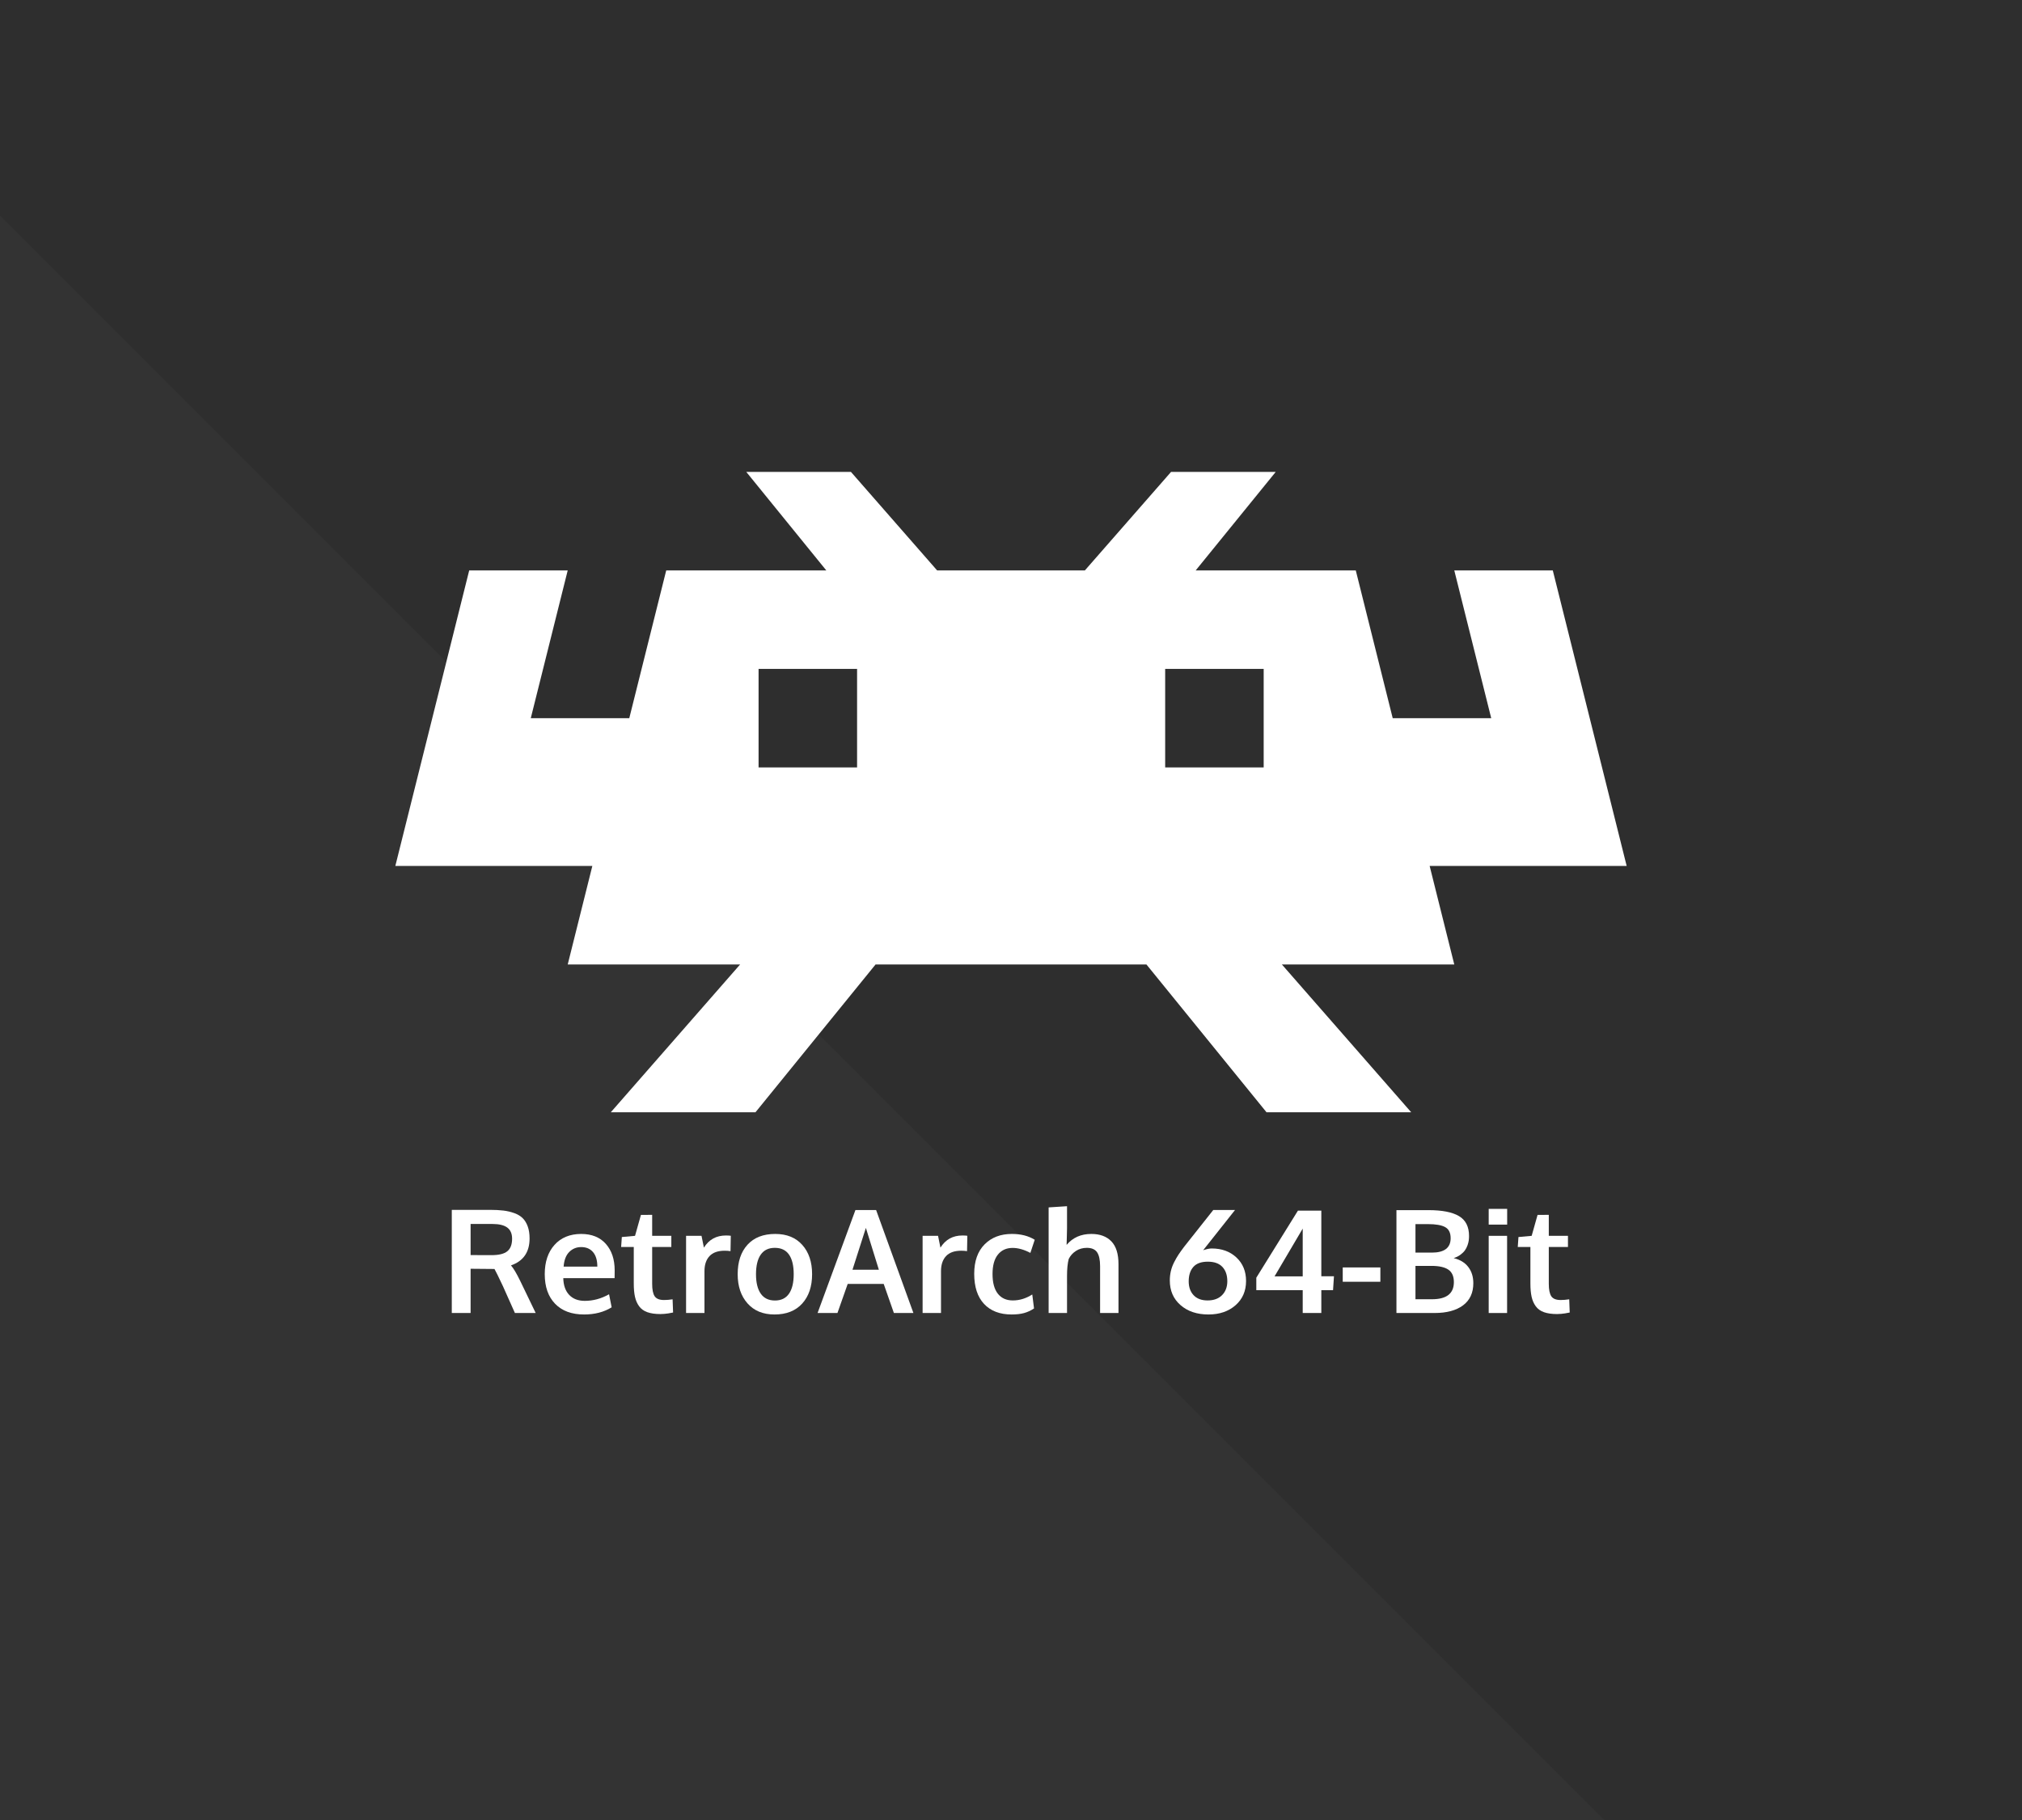
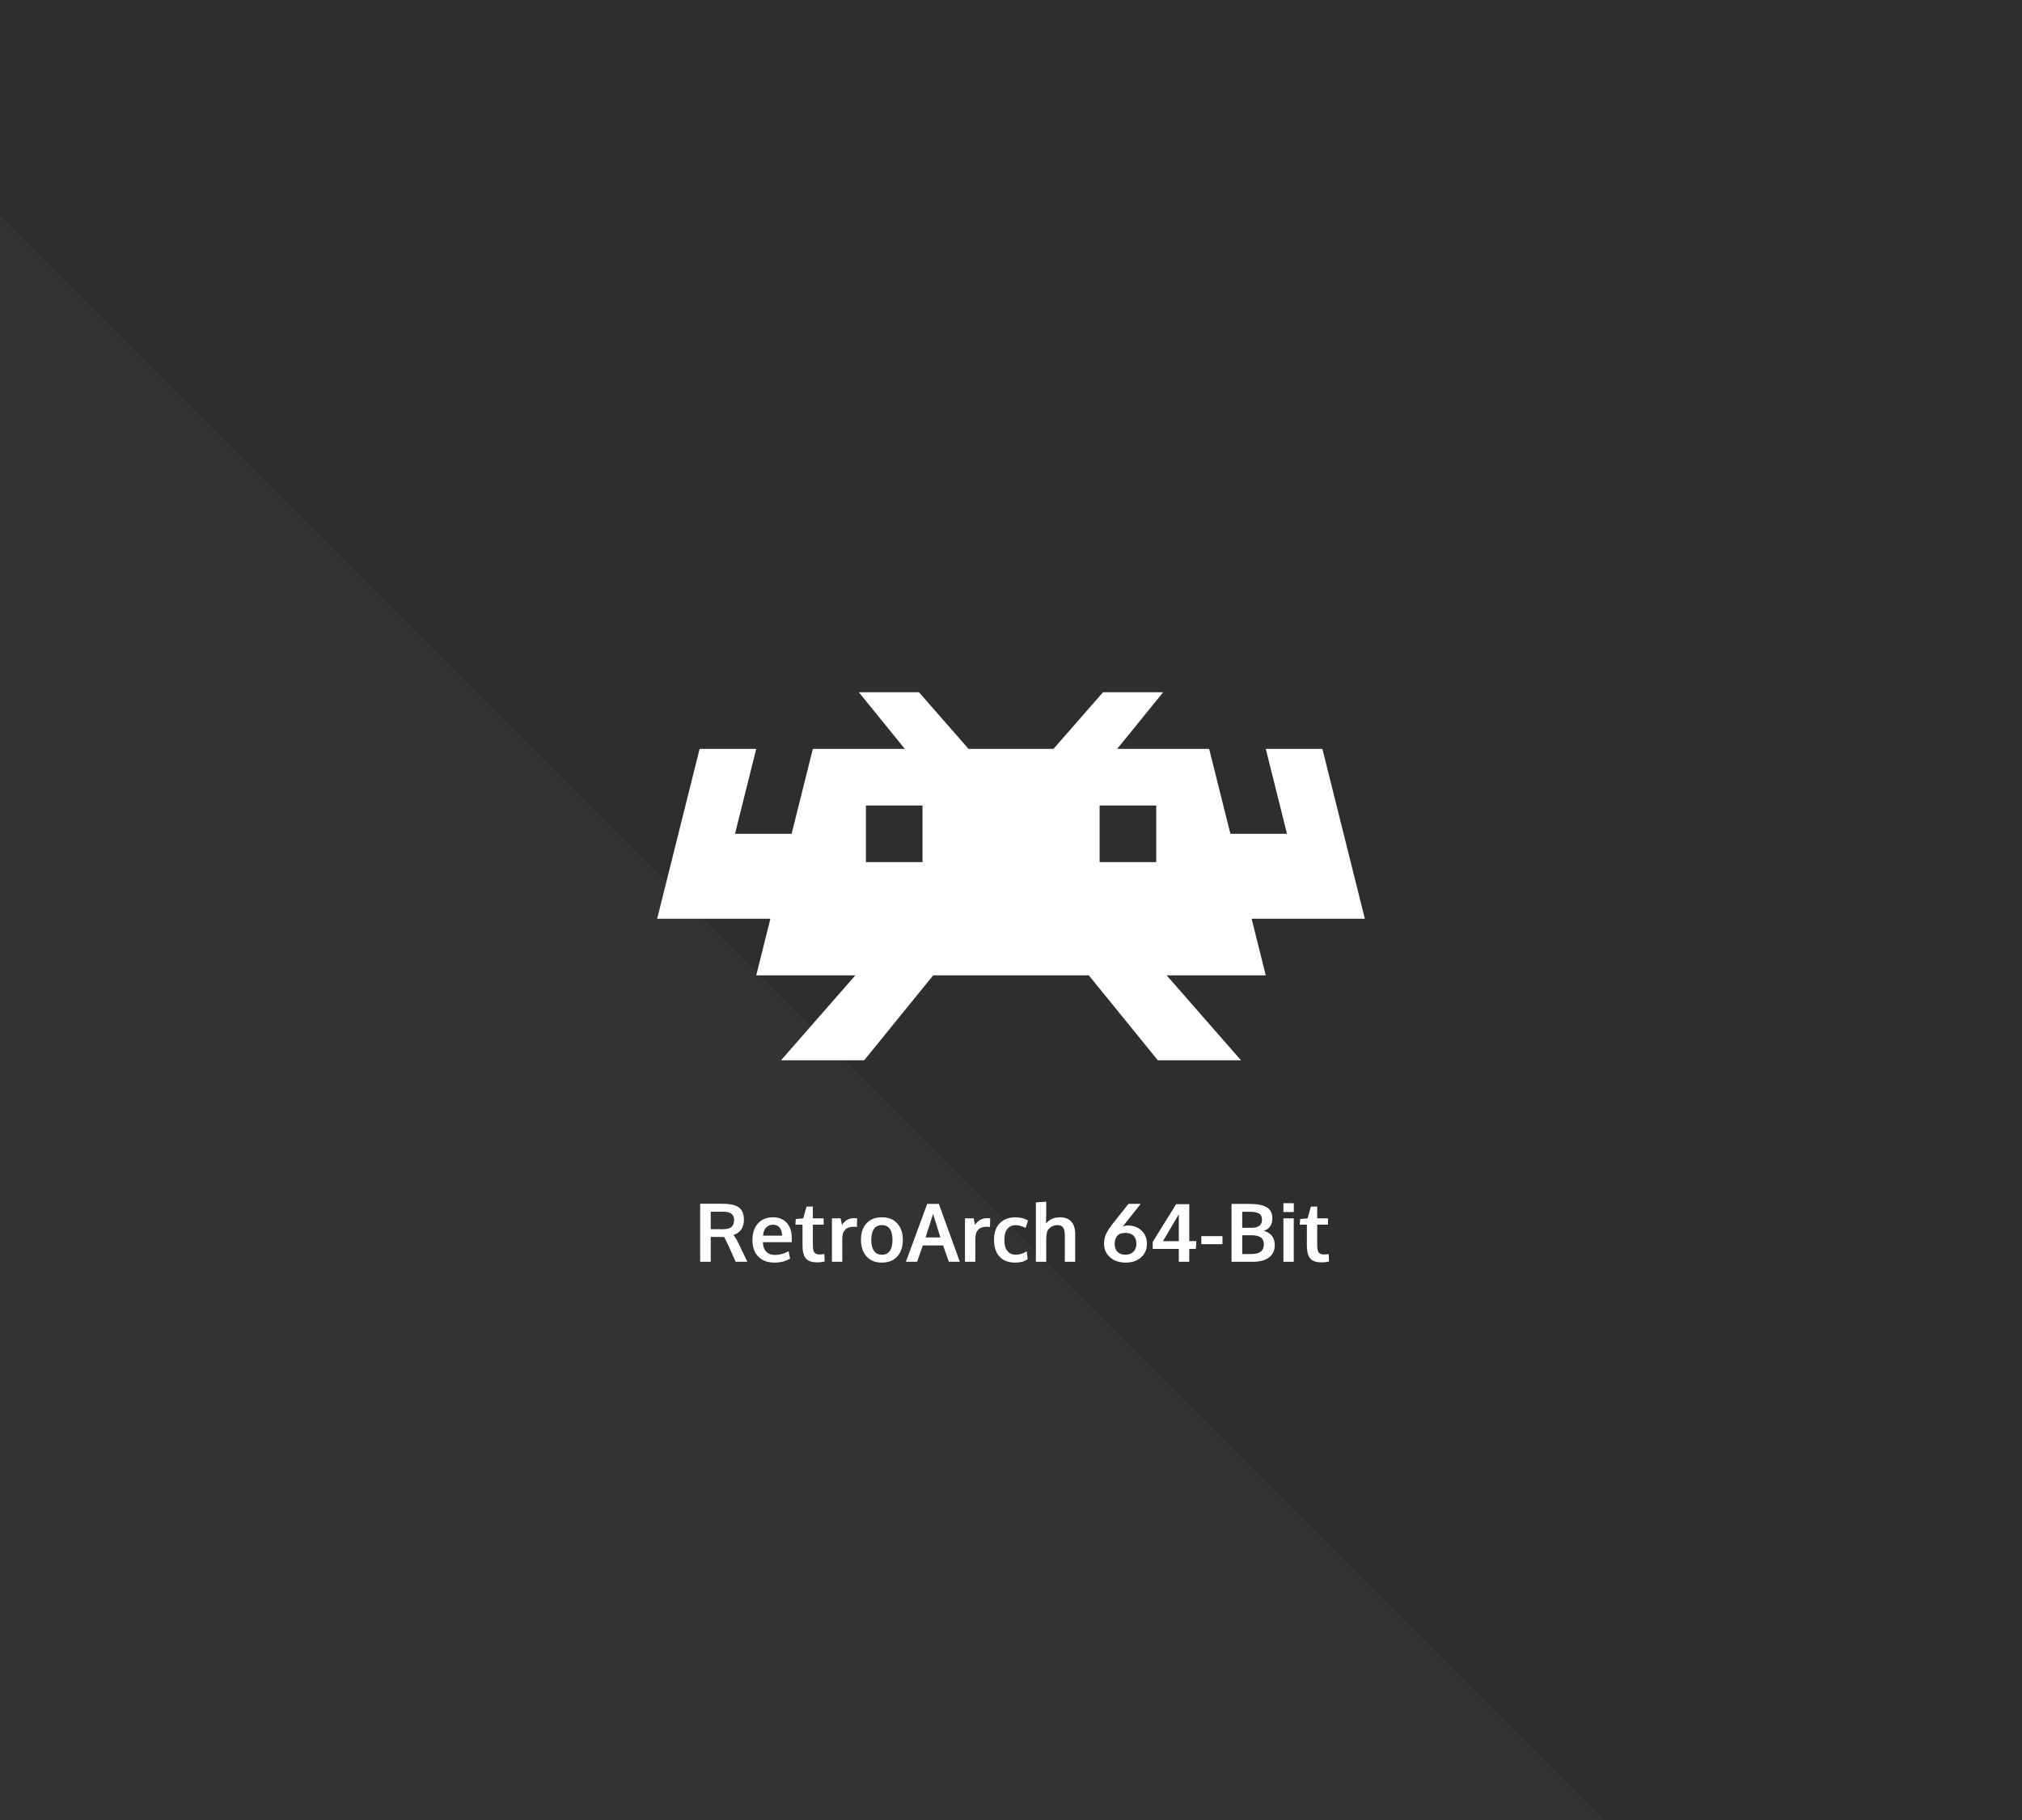
<svg xmlns="http://www.w3.org/2000/svg" width="100%" height="100%" viewBox="0 0 1200 1080" version="1.1" xml:space="preserve" style="fill-rule:evenodd;clip-rule:evenodd;stroke-linejoin:round;stroke-miterlimit:2;">
-   <g transform="matrix(1,0,0,1.09091,-720,207.273)">
-     <rect x="720" y="-190" width="1200" height="990" style="fill:rgb(46,46,46);" />
-   </g>
-   <g transform="matrix(0.707107,-0.707107,0.707107,0.707107,-575.938,-155.145)">
-     <path d="M-466.129,1280.63L207,607.5L207,1953.76L-466.129,1280.63Z" style="fill:rgb(51,51,51);" />
-   </g>
-   <g id="RetroArch-64-Bit">
-     <g transform="matrix(1,0,0,1,14.6837,-61.2735)">
-       <path d="M253.441,840.419L253.441,779.211L276.066,779.211C279.15,779.211 281.823,779.35 284.087,779.628C286.351,779.905 288.504,780.412 290.545,781.149C292.587,781.885 294.24,782.878 295.504,784.128C296.768,785.378 297.768,787.01 298.504,789.024C299.24,791.037 299.608,793.419 299.608,796.169C299.608,804.28 295.927,809.614 288.566,812.169C290.066,813.864 291.927,817.003 294.15,821.586L303.233,840.419L290.9,840.419L283.775,824.461C281.08,818.739 279.414,815.35 278.775,814.294C278.302,814.267 276.733,814.253 274.066,814.253L264.608,814.169L264.608,840.419L253.441,840.419ZM277.066,806.086C281.4,806.086 284.511,805.315 286.4,803.774C288.289,802.232 289.233,799.753 289.233,796.336C289.233,793.336 288.275,791.128 286.358,789.711C284.441,788.294 281.511,787.586 277.566,787.586L264.608,787.586L264.608,806.044C265.025,806.044 267.094,806.051 270.816,806.065C274.539,806.079 276.622,806.086 277.066,806.086Z" style="fill:white;fill-rule:nonzero;" />
-       <path d="M331.941,841.294C324.58,841.294 318.851,839.176 314.754,834.94C310.657,830.704 308.608,824.85 308.608,817.378C308.608,810.1 310.539,804.308 314.4,800.003C318.261,795.697 323.525,793.53 330.191,793.503C336.497,793.503 341.393,795.475 344.879,799.419C348.365,803.364 350.108,808.6 350.108,815.128C350.108,815.6 350.101,816.364 350.087,817.419C350.073,818.475 350.066,819.253 350.066,819.753L319.608,819.753C319.719,824.03 320.893,827.343 323.129,829.69C325.365,832.037 328.441,833.211 332.358,833.211C337.358,833.211 342.164,831.905 346.775,829.294L348.316,837.044C343.733,839.878 338.275,841.294 331.941,841.294ZM319.816,812.878L339.816,812.878C339.816,809.155 338.969,806.294 337.275,804.294C335.58,802.294 333.233,801.294 330.233,801.294C327.427,801.294 325.059,802.267 323.129,804.211C321.198,806.155 320.094,809.044 319.816,812.878Z" style="fill:white;fill-rule:nonzero;" />
-       <path d="M377.275,841.044C374.164,841.044 371.573,840.676 369.504,839.94C367.434,839.204 365.816,838.044 364.65,836.461C363.483,834.878 362.657,833.01 362.17,830.857C361.684,828.704 361.441,826.044 361.441,822.878L361.441,801.253L353.941,801.253L354.358,795.336L362.191,794.628L365.691,782.211L372.358,782.169L372.358,794.628L383.733,794.628L383.733,801.253L372.358,801.253L372.358,823.086C372.358,826.558 372.858,829.03 373.858,830.503C374.858,831.975 376.705,832.711 379.4,832.711C380.983,832.711 382.677,832.572 384.483,832.294L384.775,840.128C384.719,840.128 384.379,840.19 383.754,840.315C383.129,840.44 382.532,840.551 381.962,840.649C381.393,840.746 380.664,840.836 379.775,840.919C378.886,841.003 378.052,841.044 377.275,841.044Z" style="fill:white;fill-rule:nonzero;" />
-       <path d="M392.483,840.419L392.483,794.628L401.65,794.628L403.066,801.628C406.066,796.822 410.414,794.419 416.108,794.419C417.302,794.419 418.275,794.475 419.025,794.586L418.858,803.711C417.747,803.544 416.594,803.461 415.4,803.461C411.372,803.461 408.365,804.53 406.379,806.669C404.393,808.808 403.4,811.78 403.4,815.586L403.4,840.419L392.483,840.419Z" style="fill:white;fill-rule:nonzero;" />
-       <path d="M445.233,833.003C448.927,833.003 451.705,831.655 453.566,828.961C455.427,826.267 456.358,822.405 456.358,817.378C456.358,812.294 455.427,808.419 453.566,805.753C451.705,803.086 448.9,801.753 445.15,801.753C441.455,801.753 438.67,803.093 436.795,805.774C434.92,808.454 433.983,812.336 433.983,817.419C433.983,822.419 434.927,826.267 436.816,828.961C438.705,831.655 441.511,833.003 445.233,833.003ZM444.941,841.294C438.164,841.294 432.83,839.1 428.941,834.711C425.052,830.322 423.108,824.544 423.108,817.378C423.108,809.989 425.052,804.162 428.941,799.899C432.83,795.635 438.316,793.503 445.4,793.503C452.233,793.503 457.587,795.676 461.462,800.024C465.337,804.371 467.275,810.155 467.275,817.378C467.275,824.683 465.316,830.496 461.4,834.815C457.483,839.135 451.997,841.294 444.941,841.294Z" style="fill:white;fill-rule:nonzero;" />
-       <path d="M470.525,840.419L492.983,779.336L505.275,779.336L527.4,840.419L515.816,840.419L509.775,823.169L488.4,823.169L482.316,840.419L470.525,840.419ZM491.233,814.753L506.9,814.753C501.9,798.725 499.33,790.447 499.191,789.919L491.233,814.753Z" style="fill:white;fill-rule:nonzero;" />
-       <path d="M532.858,840.419L532.858,794.628L542.025,794.628L543.441,801.628C546.441,796.822 550.789,794.419 556.483,794.419C557.677,794.419 558.65,794.475 559.4,794.586L559.233,803.711C558.122,803.544 556.969,803.461 555.775,803.461C551.747,803.461 548.74,804.53 546.754,806.669C544.768,808.808 543.775,811.78 543.775,815.586L543.775,840.419L532.858,840.419Z" style="fill:white;fill-rule:nonzero;" />
-       <path d="M585.691,841.294C578.691,841.294 573.24,839.211 569.337,835.044C565.434,830.878 563.483,824.919 563.483,817.169C563.483,809.669 565.532,803.85 569.629,799.711C573.726,795.572 579.122,793.503 585.816,793.503C591.177,793.503 595.705,794.655 599.4,796.961L596.816,804.753C593.039,802.78 589.525,801.794 586.275,801.794C582.58,801.794 579.67,803.114 577.545,805.753C575.42,808.392 574.358,812.239 574.358,817.294C574.358,822.405 575.407,826.294 577.504,828.961C579.601,831.628 582.566,832.961 586.4,832.961C590.4,832.961 594.247,831.78 597.941,829.419L598.983,837.711C597.066,838.989 595.08,839.905 593.025,840.461C590.969,841.017 588.525,841.294 585.691,841.294Z" style="fill:white;fill-rule:nonzero;" />
-       <path d="M607.65,840.419L607.65,777.753L618.566,777.044L618.566,790.253C618.566,790.892 618.525,792.662 618.441,795.565C618.358,798.468 618.316,799.947 618.316,800.003C621.955,795.669 626.844,793.503 632.983,793.503C638.094,793.503 642.059,794.968 644.879,797.899C647.698,800.829 649.108,805.336 649.108,811.419L649.108,840.419L638.191,840.419L638.191,812.628C638.191,808.878 637.594,806.128 636.4,804.378C635.205,802.628 633.177,801.753 630.316,801.753C627.872,801.753 625.705,802.371 623.816,803.607C621.927,804.843 620.511,806.433 619.566,808.378C618.9,810.933 618.566,814.267 618.566,818.378L618.566,840.419L607.65,840.419Z" style="fill:white;fill-rule:nonzero;" />
-       <path d="M702.483,841.294C695.705,841.294 690.191,839.447 685.941,835.753C681.691,832.058 679.566,827.183 679.566,821.128C679.566,819.183 679.775,817.322 680.191,815.544C680.608,813.767 681.247,812.03 682.108,810.336C682.969,808.642 683.83,807.142 684.691,805.836C685.552,804.53 686.664,802.975 688.025,801.169L705.358,779.294L718.275,779.294L699.358,803.169C701.386,802.475 703.08,802.128 704.441,802.128C710.414,802.128 715.302,803.912 719.108,807.482C722.914,811.051 724.816,815.697 724.816,821.419C724.816,827.364 722.733,832.162 718.566,835.815C714.4,839.468 709.039,841.294 702.483,841.294ZM701.983,832.961C705.65,832.961 708.518,831.912 710.587,829.815C712.657,827.718 713.691,824.961 713.691,821.544C713.691,817.961 712.719,815.135 710.775,813.065C708.83,810.996 705.941,809.961 702.108,809.961C698.219,809.961 695.358,811.003 693.525,813.086C691.691,815.169 690.775,818.017 690.775,821.628C690.775,825.044 691.747,827.787 693.691,829.857C695.636,831.926 698.4,832.961 701.983,832.961Z" style="fill:white;fill-rule:nonzero;" />
-       <path d="M758.441,840.419L758.441,826.878L730.9,826.878L730.9,819.461L755.608,779.669L769.483,779.669L769.483,818.628L776.983,818.628L776.441,826.878L769.483,826.878L769.483,840.419L758.441,840.419ZM741.733,818.669L758.441,818.669L758.441,790.336L741.733,818.669Z" style="fill:white;fill-rule:nonzero;" />
-       <rect x="782.191" y="813.378" width="22.333" height="8.5" style="fill:white;fill-rule:nonzero;" />
-       <path d="M814.066,840.419L814.066,779.378L833.108,779.378C841.191,779.378 847.219,780.558 851.191,782.919C855.164,785.28 857.15,789.211 857.15,794.711C857.15,795.6 857.094,796.475 856.983,797.336C856.872,798.197 856.622,799.176 856.233,800.274C855.844,801.371 855.33,802.364 854.691,803.253C854.052,804.142 853.164,805.01 852.025,805.857C850.886,806.704 849.552,807.364 848.025,807.836C851.802,808.753 854.691,810.51 856.691,813.107C858.691,815.704 859.691,818.905 859.691,822.711C859.691,828.461 857.657,832.85 853.587,835.878C849.518,838.905 843.886,840.419 836.691,840.419L814.066,840.419ZM825.358,832.253L835.15,832.253C843.816,832.253 848.15,828.864 848.15,822.086C848.15,818.669 847.066,816.211 844.9,814.711C842.733,813.211 839.386,812.461 834.858,812.461L825.358,812.461L825.358,832.253ZM825.358,804.586L835.025,804.586C842.497,804.586 846.233,801.739 846.233,796.044C846.233,792.85 845.157,790.655 843.004,789.461C840.851,788.267 837.427,787.669 832.733,787.669L825.358,787.669L825.358,804.586Z" style="fill:white;fill-rule:nonzero;" />
-       <path d="M868.816,840.419L868.816,794.628L879.733,794.628L879.733,840.419L868.816,840.419ZM868.816,787.961L868.816,778.628L879.775,778.628L879.775,787.961L868.816,787.961Z" style="fill:white;fill-rule:nonzero;" />
-       <path d="M909.4,841.044C906.289,841.044 903.698,840.676 901.629,839.94C899.559,839.204 897.941,838.044 896.775,836.461C895.608,834.878 894.782,833.01 894.295,830.857C893.809,828.704 893.566,826.044 893.566,822.878L893.566,801.253L886.066,801.253L886.483,795.336L894.316,794.628L897.816,782.211L904.483,782.169L904.483,794.628L915.858,794.628L915.858,801.253L904.483,801.253L904.483,823.086C904.483,826.558 904.983,829.03 905.983,830.503C906.983,831.975 908.83,832.711 911.525,832.711C913.108,832.711 914.802,832.572 916.608,832.294L916.9,840.128C916.844,840.128 916.504,840.19 915.879,840.315C915.254,840.44 914.657,840.551 914.087,840.649C913.518,840.746 912.789,840.836 911.9,840.919C911.011,841.003 910.177,841.044 909.4,841.044Z" style="fill:white;fill-rule:nonzero;" />
+   <rect id="Artboard1" x="0" y="0" width="1200" height="1080" style="fill:none;" />
+   <g id="Artboard11">
+     <g transform="matrix(1,0,0,1.09091,-720,207.273)">
+       <rect x="720" y="-190" width="1200" height="990" style="fill:rgb(46,46,46);" />
    </g>
-     <g transform="matrix(30.4487,0,0,30.4487,234.615,104.636)">
-       <path d="M6.84,5.76L8.4,7.68L5.28,7.68L4.56,10.56L2.64,10.56L3.36,7.68L1.44,7.68L0,13.44L3.84,13.44L3.36,15.36L6.72,15.36L4.2,18.24L7.02,18.24L9.36,15.36L14.64,15.36L16.98,18.24L19.8,18.24L17.28,15.36L20.64,15.36L20.16,13.44L24,13.44L22.56,7.68L20.64,7.68L21.36,10.56L19.44,10.56L18.72,7.68L15.6,7.68L17.16,5.76L15.12,5.76L13.44,7.68L10.56,7.68L8.88,5.76L6.84,5.76ZM7.08,9.6L9,9.6L9,11.52L7.08,11.52L7.08,9.6ZM15.005,9.6L16.925,9.6L16.925,11.52L15.005,11.52L15.005,9.6Z" style="fill:white;fill-rule:nonzero;" />
+     <g transform="matrix(0.707107,-0.707107,0.707107,0.707107,-575.938,-155.145)">
+       <path d="M-466.129,1280.63L207,607.5L207,1953.76L-466.129,1280.63Z" style="fill:rgb(51,51,51);" />
+     </g>
+     <g id="retroarch-64.svg">
+       <g transform="matrix(1,0,0,1,17.8621,-91.6765)">
+         <path d="M397.661,840.419L397.661,805.99L410.388,805.99C412.122,805.99 413.626,806.068 414.9,806.224C416.173,806.38 417.384,806.665 418.532,807.08C419.681,807.494 420.611,808.052 421.322,808.755C422.032,809.458 422.595,810.376 423.009,811.509C423.423,812.642 423.63,813.982 423.63,815.529C423.63,820.091 421.56,823.091 417.419,824.529C418.263,825.482 419.31,827.247 420.56,829.826L425.669,840.419L418.732,840.419L414.724,831.443C413.208,828.224 412.271,826.318 411.911,825.724C411.646,825.708 410.763,825.701 409.263,825.701L403.943,825.654L403.943,840.419L397.661,840.419ZM410.95,821.107C413.388,821.107 415.138,820.673 416.2,819.806C417.263,818.939 417.794,817.544 417.794,815.622C417.794,813.935 417.255,812.693 416.177,811.896C415.099,811.099 413.45,810.701 411.232,810.701L403.943,810.701L403.943,821.083C404.177,821.083 405.341,821.087 407.435,821.095C409.529,821.103 410.7,821.107 410.95,821.107Z" style="fill:white;fill-rule:nonzero;" />
+         <path d="M441.818,840.912C437.677,840.912 434.454,839.72 432.15,837.337C429.845,834.955 428.693,831.662 428.693,827.458C428.693,823.365 429.779,820.107 431.95,817.685C434.122,815.263 437.083,814.044 440.833,814.029C444.38,814.029 447.134,815.138 449.095,817.357C451.056,819.576 452.036,822.521 452.036,826.193C452.036,826.458 452.032,826.888 452.025,827.482C452.017,828.076 452.013,828.513 452.013,828.794L434.88,828.794C434.943,831.201 435.603,833.064 436.861,834.384C438.118,835.705 439.849,836.365 442.052,836.365C444.865,836.365 447.568,835.63 450.161,834.162L451.029,838.521C448.45,840.115 445.38,840.912 441.818,840.912ZM434.997,824.927L446.247,824.927C446.247,822.833 445.771,821.224 444.818,820.099C443.865,818.974 442.544,818.412 440.857,818.412C439.279,818.412 437.947,818.958 436.861,820.052C435.775,821.146 435.154,822.771 434.997,824.927Z" style="fill:white;fill-rule:nonzero;" />
+         <path d="M467.318,840.771C465.568,840.771 464.111,840.564 462.947,840.15C461.782,839.736 460.872,839.083 460.216,838.193C459.56,837.302 459.095,836.251 458.822,835.04C458.548,833.83 458.411,832.333 458.411,830.552L458.411,818.388L454.193,818.388L454.427,815.06L458.833,814.662L460.802,807.677L464.552,807.654L464.552,814.662L470.95,814.662L470.95,818.388L464.552,818.388L464.552,830.669C464.552,832.622 464.833,834.013 465.396,834.841C465.958,835.669 466.997,836.083 468.513,836.083C469.404,836.083 470.357,836.005 471.372,835.849L471.536,840.255C471.505,840.255 471.314,840.29 470.962,840.361C470.611,840.431 470.275,840.494 469.954,840.548C469.634,840.603 469.224,840.654 468.724,840.701C468.224,840.747 467.755,840.771 467.318,840.771Z" style="fill:white;fill-rule:nonzero;" />
+         <path d="M475.872,840.419L475.872,814.662L481.029,814.662L481.825,818.599C483.513,815.896 485.958,814.544 489.161,814.544C489.833,814.544 490.38,814.576 490.802,814.638L490.708,819.771C490.083,819.677 489.435,819.63 488.763,819.63C486.497,819.63 484.806,820.232 483.689,821.435C482.572,822.638 482.013,824.31 482.013,826.451L482.013,840.419L475.872,840.419Z" style="fill:white;fill-rule:nonzero;" />
+         <path d="M505.544,836.247C507.622,836.247 509.185,835.49 510.232,833.974C511.279,832.458 511.802,830.287 511.802,827.458C511.802,824.599 511.279,822.419 510.232,820.919C509.185,819.419 507.607,818.669 505.497,818.669C503.419,818.669 501.853,819.423 500.798,820.931C499.743,822.439 499.216,824.622 499.216,827.482C499.216,830.294 499.747,832.458 500.81,833.974C501.872,835.49 503.45,836.247 505.544,836.247ZM505.38,840.912C501.568,840.912 498.568,839.677 496.38,837.208C494.193,834.74 493.099,831.49 493.099,827.458C493.099,823.302 494.193,820.025 496.38,817.626C498.568,815.228 501.654,814.029 505.638,814.029C509.482,814.029 512.493,815.251 514.673,817.697C516.853,820.142 517.943,823.396 517.943,827.458C517.943,831.568 516.841,834.837 514.638,837.267C512.435,839.697 509.349,840.912 505.38,840.912Z" style="fill:white;fill-rule:nonzero;" />
+         <path d="M519.771,840.419L532.404,806.06L539.318,806.06L551.763,840.419L545.247,840.419L541.849,830.716L529.825,830.716L526.404,840.419L519.771,840.419ZM531.419,825.982L540.232,825.982C537.419,816.966 535.974,812.31 535.896,812.013L531.419,825.982Z" style="fill:white;fill-rule:nonzero;" />
+         <path d="M554.833,840.419L554.833,814.662L559.99,814.662L560.786,818.599C562.474,815.896 564.919,814.544 568.122,814.544C568.794,814.544 569.341,814.576 569.763,814.638L569.669,819.771C569.044,819.677 568.396,819.63 567.724,819.63C565.458,819.63 563.767,820.232 562.65,821.435C561.532,822.638 560.974,824.31 560.974,826.451L560.974,840.419L554.833,840.419Z" style="fill:white;fill-rule:nonzero;" />
+         <path d="M584.552,840.912C580.615,840.912 577.548,839.74 575.353,837.396C573.157,835.052 572.06,831.701 572.06,827.341C572.06,823.122 573.212,819.849 575.517,817.521C577.822,815.193 580.857,814.029 584.622,814.029C587.638,814.029 590.185,814.677 592.263,815.974L590.81,820.357C588.685,819.247 586.708,818.693 584.88,818.693C582.802,818.693 581.165,819.435 579.97,820.919C578.775,822.404 578.177,824.568 578.177,827.412C578.177,830.287 578.767,832.474 579.947,833.974C581.126,835.474 582.794,836.224 584.95,836.224C587.2,836.224 589.365,835.56 591.443,834.232L592.029,838.896C590.95,839.615 589.833,840.13 588.677,840.443C587.521,840.755 586.146,840.912 584.552,840.912Z" style="fill:white;fill-rule:nonzero;" />
+         <path d="M596.904,840.419L596.904,805.169L603.044,804.771L603.044,812.201C603.044,812.56 603.021,813.556 602.974,815.189C602.927,816.822 602.904,817.654 602.904,817.685C604.95,815.247 607.7,814.029 611.154,814.029C614.029,814.029 616.259,814.853 617.845,816.501C619.431,818.15 620.224,820.685 620.224,824.107L620.224,840.419L614.083,840.419L614.083,824.787C614.083,822.677 613.747,821.13 613.075,820.146C612.404,819.162 611.263,818.669 609.654,818.669C608.279,818.669 607.06,819.017 605.997,819.712C604.935,820.408 604.138,821.302 603.607,822.396C603.232,823.833 603.044,825.708 603.044,828.021L603.044,840.419L596.904,840.419Z" style="fill:white;fill-rule:nonzero;" />
+         <path d="M650.247,840.912C646.435,840.912 643.333,839.872 640.943,837.794C638.552,835.716 637.357,832.974 637.357,829.568C637.357,828.474 637.474,827.427 637.708,826.427C637.943,825.427 638.302,824.451 638.786,823.497C639.271,822.544 639.755,821.701 640.24,820.966C640.724,820.232 641.349,819.357 642.115,818.341L651.865,806.037L659.13,806.037L648.49,819.466C649.63,819.076 650.583,818.88 651.349,818.88C654.708,818.88 657.458,819.884 659.599,821.892C661.74,823.9 662.81,826.513 662.81,829.732C662.81,833.076 661.638,835.775 659.294,837.83C656.95,839.884 653.935,840.912 650.247,840.912ZM649.966,836.224C652.029,836.224 653.642,835.634 654.806,834.455C655.97,833.275 656.552,831.724 656.552,829.802C656.552,827.787 656.005,826.197 654.911,825.033C653.818,823.869 652.193,823.287 650.036,823.287C647.849,823.287 646.24,823.872 645.208,825.044C644.177,826.216 643.661,827.818 643.661,829.849C643.661,831.771 644.208,833.314 645.302,834.478C646.396,835.642 647.95,836.224 649.966,836.224Z" style="fill:white;fill-rule:nonzero;" />
+         <path d="M681.724,840.419L681.724,832.802L666.232,832.802L666.232,828.63L680.13,806.247L687.935,806.247L687.935,828.162L692.154,828.162L691.849,832.802L687.935,832.802L687.935,840.419L681.724,840.419ZM672.325,828.185L681.724,828.185L681.724,812.247L672.325,828.185Z" style="fill:white;fill-rule:nonzero;" />
+         <rect x="695.083" y="825.208" width="12.563" height="4.781" style="fill:white;fill-rule:nonzero;" />
+         <path d="M713.013,840.419L713.013,806.083L723.724,806.083C728.271,806.083 731.661,806.747 733.896,808.076C736.13,809.404 737.247,811.615 737.247,814.708C737.247,815.208 737.216,815.701 737.154,816.185C737.091,816.669 736.95,817.22 736.732,817.837C736.513,818.455 736.224,819.013 735.865,819.513C735.505,820.013 735.005,820.501 734.365,820.978C733.724,821.455 732.974,821.826 732.115,822.091C734.24,822.607 735.865,823.595 736.99,825.056C738.115,826.517 738.677,828.318 738.677,830.458C738.677,833.693 737.532,836.162 735.243,837.865C732.954,839.568 729.786,840.419 725.74,840.419L713.013,840.419ZM719.365,835.826L724.872,835.826C729.747,835.826 732.185,833.919 732.185,830.107C732.185,828.185 731.575,826.802 730.357,825.958C729.138,825.115 727.255,824.693 724.708,824.693L719.365,824.693L719.365,835.826ZM719.365,820.263L724.802,820.263C729.005,820.263 731.107,818.662 731.107,815.458C731.107,813.662 730.501,812.427 729.29,811.755C728.079,811.083 726.154,810.747 723.513,810.747L719.365,810.747L719.365,820.263Z" style="fill:white;fill-rule:nonzero;" />
+         <path d="M743.81,840.419L743.81,814.662L749.95,814.662L749.95,840.419L743.81,840.419ZM743.81,810.912L743.81,805.662L749.974,805.662L749.974,810.912L743.81,810.912Z" style="fill:white;fill-rule:nonzero;" />
+         <path d="M766.638,840.771C764.888,840.771 763.431,840.564 762.267,840.15C761.103,839.736 760.193,839.083 759.536,838.193C758.88,837.302 758.415,836.251 758.142,835.04C757.868,833.83 757.732,832.333 757.732,830.552L757.732,818.388L753.513,818.388L753.747,815.06L758.154,814.662L760.122,807.677L763.872,807.654L763.872,814.662L770.271,814.662L770.271,818.388L763.872,818.388L763.872,830.669C763.872,832.622 764.154,834.013 764.716,834.841C765.279,835.669 766.318,836.083 767.833,836.083C768.724,836.083 769.677,836.005 770.693,835.849L770.857,840.255C770.825,840.255 770.634,840.29 770.282,840.361C769.931,840.431 769.595,840.494 769.275,840.548C768.954,840.603 768.544,840.654 768.044,840.701C767.544,840.747 767.075,840.771 766.638,840.771Z" style="fill:white;fill-rule:nonzero;" />
+       </g>
+       <g transform="matrix(17.5,0,0,17.5,390,310)">
+         <path d="M6.84,5.76L8.4,7.68L5.28,7.68L4.56,10.56L2.64,10.56L3.36,7.68L1.44,7.68L0,13.44L3.84,13.44L3.36,15.36L6.72,15.36L4.2,18.24L7.02,18.24L9.36,15.36L14.64,15.36L16.98,18.24L19.8,18.24L17.28,15.36L20.64,15.36L20.16,13.44L24,13.44L22.56,7.68L20.64,7.68L21.36,10.56L19.44,10.56L18.72,7.68L15.6,7.68L17.16,5.76L15.12,5.76L13.44,7.68L10.56,7.68L8.88,5.76L6.84,5.76ZM7.08,9.6L9,9.6L9,11.52L7.08,11.52L7.08,9.6ZM15.005,9.6L16.925,9.6L16.925,11.52L15.005,11.52L15.005,9.6Z" style="fill:white;fill-rule:nonzero;" />
+       </g>
    </g>
  </g>
</svg>
